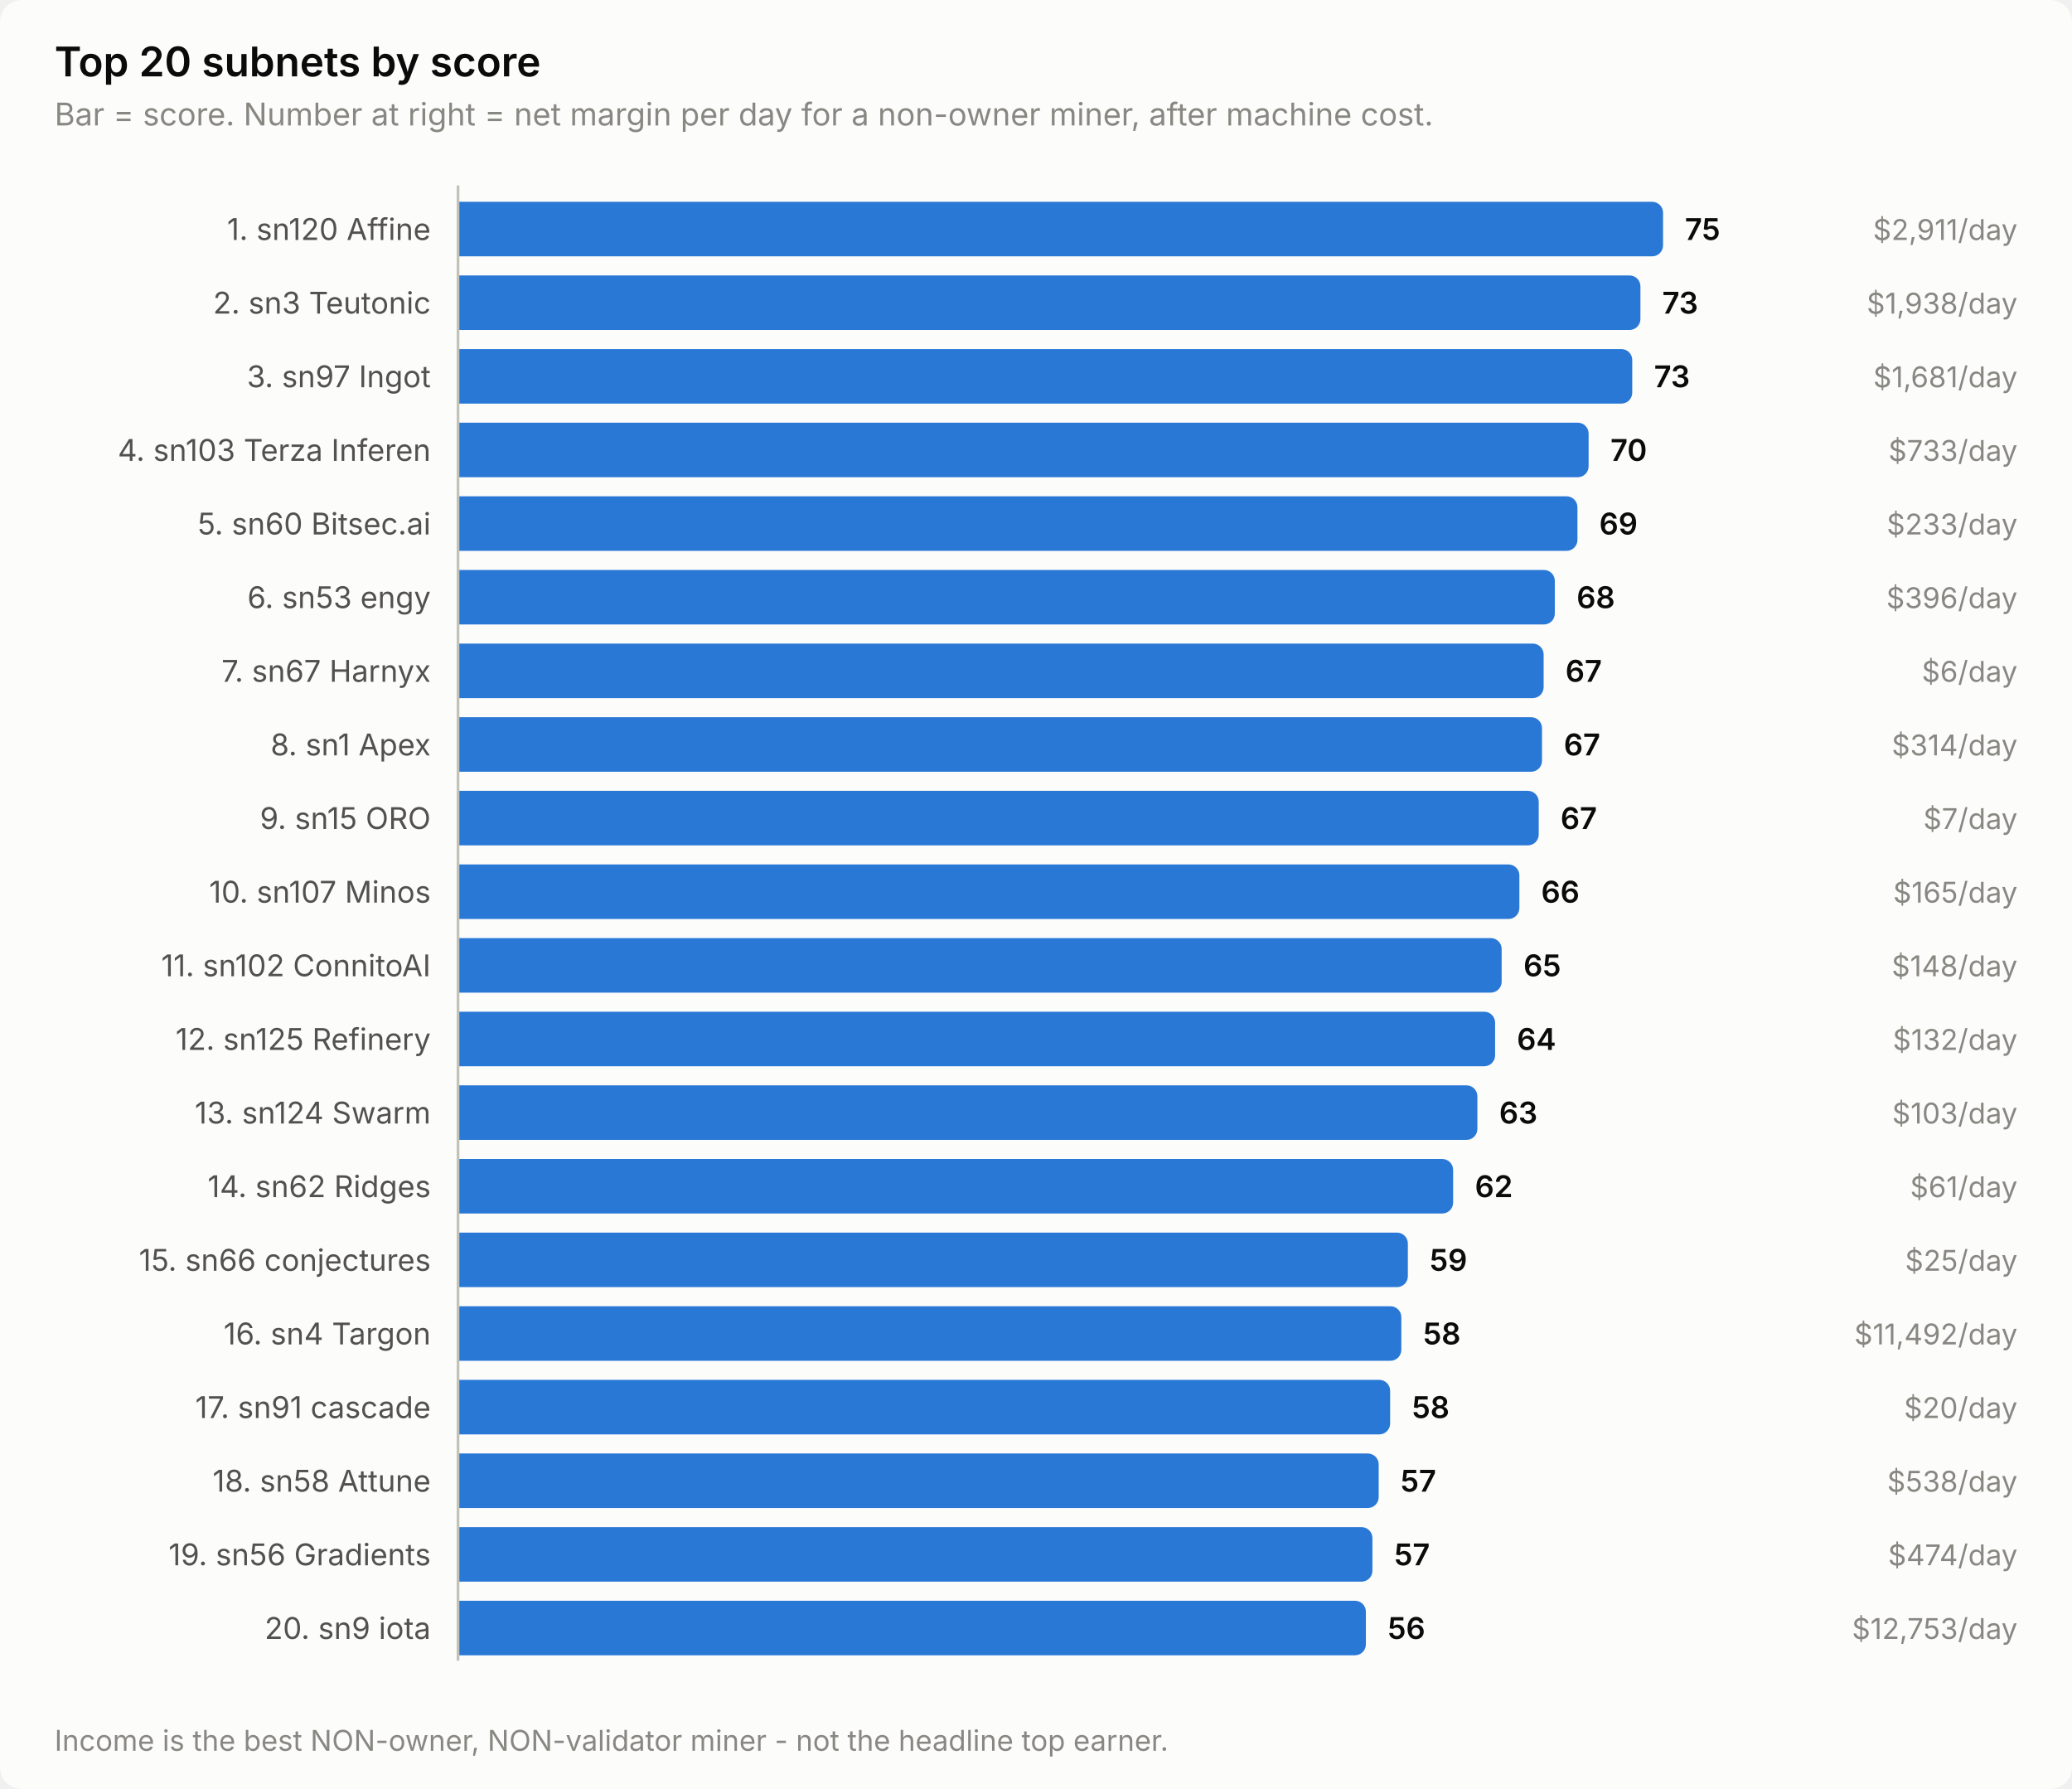
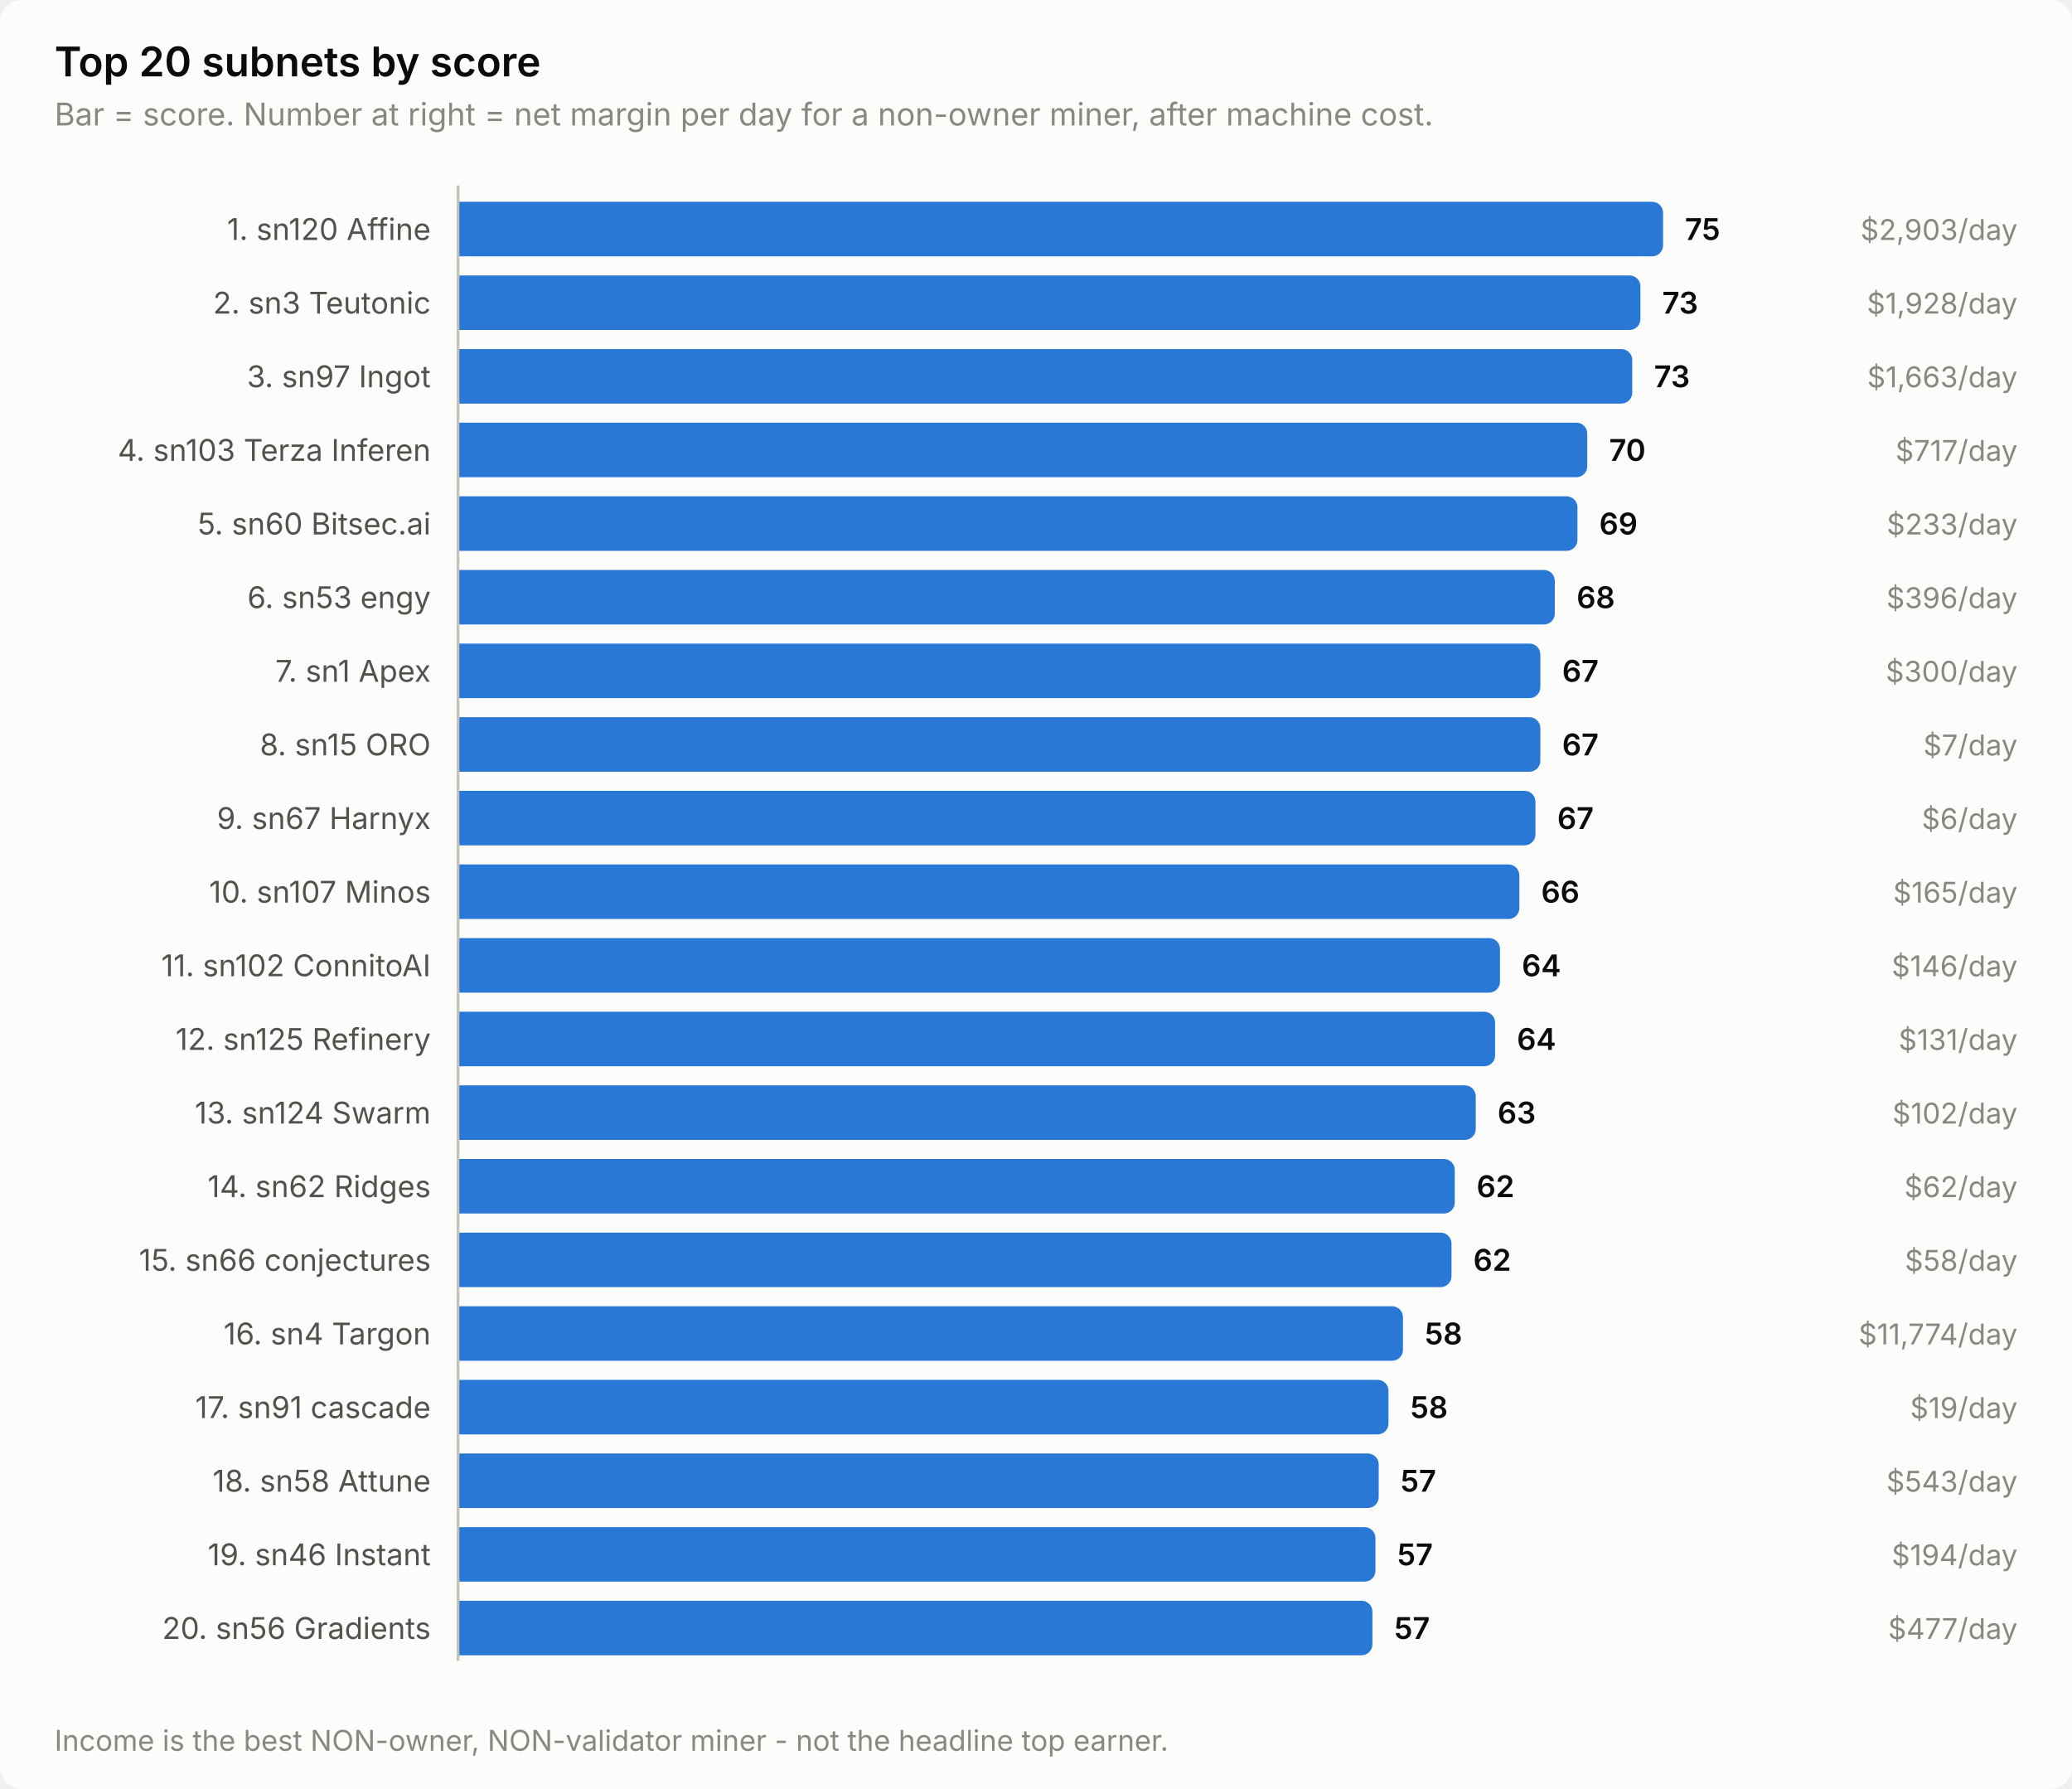
<svg xmlns="http://www.w3.org/2000/svg" width="760" height="656" viewBox="0 0 760 656" role="img" aria-label="Top 20 subnets by score">
  <style>
    text { font-family: system-ui, -apple-system, 'Segoe UI', sans-serif; }
    .t-title { font-size: 15px; font-weight: 600; }
    .t-sub { font-size: 11.5px; }
    .t-lab { font-size: 11px; }
    .t-val { font-size: 11px; font-weight: 600; font-variant-numeric: tabular-nums; }
    .t-tick { font-size: 10.5px; font-variant-numeric: tabular-nums; }

    .surface { fill: #fcfcfb; }
    .ink { fill: #0b0b0b; }
    .ink2 { fill: #52514e; }
    .muted { fill: #898781; }
    .grid { stroke: #e1e0d9; }
    .axis { stroke: #c3c2b7; }
    .accent { fill: #2a78d6; }
    .critical { fill: #d03b3b; }
    .deemph { fill: #d8d7d0; }

    @media (prefers-color-scheme: dark) {
      .surface { fill: #1a1a19; }
      .ink { fill: #ffffff; }
      .ink2 { fill: #c3c2b7; }
      .muted { fill: #898781; }
      .grid { stroke: #2c2c2a; }
      .axis { stroke: #383835; }
      .accent { fill: #3987e5; }
      .deemph { fill: #3a3a37; }
    }
</style>
  <rect class="surface" width="760" height="656" rx="8" />
  <text class="ink t-title" x="20" y="28">Top 20 subnets by score</text>
  <text class="muted t-sub" x="20" y="46">Bar = score. Number at right = net margin per day for a non-owner miner, after machine cost.</text>
  <text class="ink2 t-lab" x="158" y="88" text-anchor="end">1. sn120 Affine</text>
  <path class="accent" d="M168.0,74.0 H606.0 a4.0,4.0 0 0 1 4.0,4.0 V90.0 a4.0,4.0 0 0 1 -4.0,4.0 H168.0 Z" />
  <text class="ink t-val" x="618.0" y="88">75</text>
-   <text class="muted t-tick" x="740" y="88" text-anchor="end">$2,911/day</text>
+   <text class="muted t-tick" x="740" y="88" text-anchor="end">$2,903/day</text>
  <text class="ink2 t-lab" x="158" y="115" text-anchor="end">2. sn3 Teutonic</text>
  <path class="accent" d="M168.0,101.0 H597.7 a4.0,4.0 0 0 1 4.0,4.0 V117.0 a4.0,4.0 0 0 1 -4.0,4.0 H168.0 Z" />
  <text class="ink t-val" x="609.7" y="115">73</text>
-   <text class="muted t-tick" x="740" y="115" text-anchor="end">$1,938/day</text>
+   <text class="muted t-tick" x="740" y="115" text-anchor="end">$1,928/day</text>
  <text class="ink2 t-lab" x="158" y="142" text-anchor="end">3. sn97 Ingot</text>
  <path class="accent" d="M168.0,128.0 H594.7 a4.0,4.0 0 0 1 4.0,4.0 V144.0 a4.0,4.0 0 0 1 -4.0,4.0 H168.0 Z" />
  <text class="ink t-val" x="606.7" y="142">73</text>
-   <text class="muted t-tick" x="740" y="142" text-anchor="end">$1,681/day</text>
+   <text class="muted t-tick" x="740" y="142" text-anchor="end">$1,663/day</text>
  <text class="ink2 t-lab" x="158" y="169" text-anchor="end">4. sn103 Terza Inferen</text>
-   <path class="accent" d="M168.0,155.0 H578.7 a4.0,4.0 0 0 1 4.0,4.0 V171.0 a4.0,4.0 0 0 1 -4.0,4.0 H168.0 Z" />
-   <text class="ink t-val" x="590.7" y="169">70</text>
-   <text class="muted t-tick" x="740" y="169" text-anchor="end">$733/day</text>
+   <path class="accent" d="M168.0,155.0 H578.2 a4.0,4.0 0 0 1 4.0,4.0 V171.0 a4.0,4.0 0 0 1 -4.0,4.0 H168.0 Z" />
+   <text class="ink t-val" x="590.2" y="169">70</text>
+   <text class="muted t-tick" x="740" y="169" text-anchor="end">$717/day</text>
  <text class="ink2 t-lab" x="158" y="196" text-anchor="end">5. sn60 Bitsec.ai</text>
  <path class="accent" d="M168.0,182.0 H574.6 a4.0,4.0 0 0 1 4.0,4.0 V198.0 a4.0,4.0 0 0 1 -4.0,4.0 H168.0 Z" />
  <text class="ink t-val" x="586.6" y="196">69</text>
  <text class="muted t-tick" x="740" y="196" text-anchor="end">$233/day</text>
  <text class="ink2 t-lab" x="158" y="223" text-anchor="end">6. sn53 engy</text>
  <path class="accent" d="M168.0,209.0 H566.3 a4.0,4.0 0 0 1 4.0,4.0 V225.0 a4.0,4.0 0 0 1 -4.0,4.0 H168.0 Z" />
  <text class="ink t-val" x="578.3" y="223">68</text>
  <text class="muted t-tick" x="740" y="223" text-anchor="end">$396/day</text>
-   <text class="ink2 t-lab" x="158" y="250" text-anchor="end">7. sn67 Harnyx</text>
-   <path class="accent" d="M168.0,236.0 H562.2 a4.0,4.0 0 0 1 4.0,4.0 V252.0 a4.0,4.0 0 0 1 -4.0,4.0 H168.0 Z" />
-   <text class="ink t-val" x="574.2" y="250">67</text>
-   <text class="muted t-tick" x="740" y="250" text-anchor="end">$6/day</text>
-   <text class="ink2 t-lab" x="158" y="277" text-anchor="end">8. sn1 Apex</text>
-   <path class="accent" d="M168.0,263.0 H561.6 a4.0,4.0 0 0 1 4.0,4.0 V279.0 a4.0,4.0 0 0 1 -4.0,4.0 H168.0 Z" />
-   <text class="ink t-val" x="573.6" y="277">67</text>
-   <text class="muted t-tick" x="740" y="277" text-anchor="end">$314/day</text>
-   <text class="ink2 t-lab" x="158" y="304" text-anchor="end">9. sn15 ORO</text>
-   <path class="accent" d="M168.0,290.0 H560.4 a4.0,4.0 0 0 1 4.0,4.0 V306.0 a4.0,4.0 0 0 1 -4.0,4.0 H168.0 Z" />
-   <text class="ink t-val" x="572.4" y="304">67</text>
-   <text class="muted t-tick" x="740" y="304" text-anchor="end">$7/day</text>
+   <text class="ink2 t-lab" x="158" y="250" text-anchor="end">7. sn1 Apex</text>
+   <path class="accent" d="M168.0,236.0 H561.0 a4.0,4.0 0 0 1 4.0,4.0 V252.0 a4.0,4.0 0 0 1 -4.0,4.0 H168.0 Z" />
+   <text class="ink t-val" x="573.0" y="250">67</text>
+   <text class="muted t-tick" x="740" y="250" text-anchor="end">$300/day</text>
+   <text class="ink2 t-lab" x="158" y="277" text-anchor="end">8. sn15 ORO</text>
+   <path class="accent" d="M168.0,263.0 H561.0 a4.0,4.0 0 0 1 4.0,4.0 V279.0 a4.0,4.0 0 0 1 -4.0,4.0 H168.0 Z" />
+   <text class="ink t-val" x="573.0" y="277">67</text>
+   <text class="muted t-tick" x="740" y="277" text-anchor="end">$7/day</text>
+   <text class="ink2 t-lab" x="158" y="304" text-anchor="end">9. sn67 Harnyx</text>
+   <path class="accent" d="M168.0,290.0 H559.2 a4.0,4.0 0 0 1 4.0,4.0 V306.0 a4.0,4.0 0 0 1 -4.0,4.0 H168.0 Z" />
+   <text class="ink t-val" x="571.2" y="304">67</text>
+   <text class="muted t-tick" x="740" y="304" text-anchor="end">$6/day</text>
  <text class="ink2 t-lab" x="158" y="331" text-anchor="end">10. sn107 Minos</text>
  <path class="accent" d="M168.0,317.0 H553.3 a4.0,4.0 0 0 1 4.0,4.0 V333.0 a4.0,4.0 0 0 1 -4.0,4.0 H168.0 Z" />
  <text class="ink t-val" x="565.3" y="331">66</text>
  <text class="muted t-tick" x="740" y="331" text-anchor="end">$165/day</text>
  <text class="ink2 t-lab" x="158" y="358" text-anchor="end">11. sn102 ConnitoAI</text>
-   <path class="accent" d="M168.0,344.0 H546.8 a4.0,4.0 0 0 1 4.0,4.0 V360.0 a4.0,4.0 0 0 1 -4.0,4.0 H168.0 Z" />
-   <text class="ink t-val" x="558.8" y="358">65</text>
-   <text class="muted t-tick" x="740" y="358" text-anchor="end">$148/day</text>
+   <path class="accent" d="M168.0,344.0 H546.2 a4.0,4.0 0 0 1 4.0,4.0 V360.0 a4.0,4.0 0 0 1 -4.0,4.0 H168.0 Z" />
+   <text class="ink t-val" x="558.2" y="358">64</text>
+   <text class="muted t-tick" x="740" y="358" text-anchor="end">$146/day</text>
  <text class="ink2 t-lab" x="158" y="385" text-anchor="end">12. sn125 Refinery</text>
  <path class="accent" d="M168.0,371.0 H544.4 a4.0,4.0 0 0 1 4.0,4.0 V387.0 a4.0,4.0 0 0 1 -4.0,4.0 H168.0 Z" />
  <text class="ink t-val" x="556.4" y="385">64</text>
-   <text class="muted t-tick" x="740" y="385" text-anchor="end">$132/day</text>
+   <text class="muted t-tick" x="740" y="385" text-anchor="end">$131/day</text>
  <text class="ink2 t-lab" x="158" y="412" text-anchor="end">13. sn124 Swarm</text>
-   <path class="accent" d="M168.0,398.0 H537.9 a4.0,4.0 0 0 1 4.0,4.0 V414.0 a4.0,4.0 0 0 1 -4.0,4.0 H168.0 Z" />
-   <text class="ink t-val" x="549.9" y="412">63</text>
-   <text class="muted t-tick" x="740" y="412" text-anchor="end">$103/day</text>
+   <path class="accent" d="M168.0,398.0 H537.3 a4.0,4.0 0 0 1 4.0,4.0 V414.0 a4.0,4.0 0 0 1 -4.0,4.0 H168.0 Z" />
+   <text class="ink t-val" x="549.3" y="412">63</text>
+   <text class="muted t-tick" x="740" y="412" text-anchor="end">$102/day</text>
  <text class="ink2 t-lab" x="158" y="439" text-anchor="end">14. sn62 Ridges</text>
-   <path class="accent" d="M168.0,425.0 H529.0 a4.0,4.0 0 0 1 4.0,4.0 V441.0 a4.0,4.0 0 0 1 -4.0,4.0 H168.0 Z" />
-   <text class="ink t-val" x="541.0" y="439">62</text>
-   <text class="muted t-tick" x="740" y="439" text-anchor="end">$61/day</text>
+   <path class="accent" d="M168.0,425.0 H529.6 a4.0,4.0 0 0 1 4.0,4.0 V441.0 a4.0,4.0 0 0 1 -4.0,4.0 H168.0 Z" />
+   <text class="ink t-val" x="541.6" y="439">62</text>
+   <text class="muted t-tick" x="740" y="439" text-anchor="end">$62/day</text>
  <text class="ink2 t-lab" x="158" y="466" text-anchor="end">15. sn66 conjectures</text>
-   <path class="accent" d="M168.0,452.0 H512.4 a4.0,4.0 0 0 1 4.0,4.0 V468.0 a4.0,4.0 0 0 1 -4.0,4.0 H168.0 Z" />
-   <text class="ink t-val" x="524.4" y="466">59</text>
-   <text class="muted t-tick" x="740" y="466" text-anchor="end">$25/day</text>
+   <path class="accent" d="M168.0,452.0 H528.4 a4.0,4.0 0 0 1 4.0,4.0 V468.0 a4.0,4.0 0 0 1 -4.0,4.0 H168.0 Z" />
+   <text class="ink t-val" x="540.4" y="466">62</text>
+   <text class="muted t-tick" x="740" y="466" text-anchor="end">$58/day</text>
  <text class="ink2 t-lab" x="158" y="493" text-anchor="end">16. sn4 Targon</text>
-   <path class="accent" d="M168.0,479.0 H510.0 a4.0,4.0 0 0 1 4.0,4.0 V495.0 a4.0,4.0 0 0 1 -4.0,4.0 H168.0 Z" />
-   <text class="ink t-val" x="522.0" y="493">58</text>
-   <text class="muted t-tick" x="740" y="493" text-anchor="end">$11,492/day</text>
+   <path class="accent" d="M168.0,479.0 H510.6 a4.0,4.0 0 0 1 4.0,4.0 V495.0 a4.0,4.0 0 0 1 -4.0,4.0 H168.0 Z" />
+   <text class="ink t-val" x="522.6" y="493">58</text>
+   <text class="muted t-tick" x="740" y="493" text-anchor="end">$11,774/day</text>
  <text class="ink2 t-lab" x="158" y="520" text-anchor="end">17. sn91 cascade</text>
-   <path class="accent" d="M168.0,506.0 H505.9 a4.0,4.0 0 0 1 4.0,4.0 V522.0 a4.0,4.0 0 0 1 -4.0,4.0 H168.0 Z" />
-   <text class="ink t-val" x="517.9" y="520">58</text>
-   <text class="muted t-tick" x="740" y="520" text-anchor="end">$20/day</text>
+   <path class="accent" d="M168.0,506.0 H505.3 a4.0,4.0 0 0 1 4.0,4.0 V522.0 a4.0,4.0 0 0 1 -4.0,4.0 H168.0 Z" />
+   <text class="ink t-val" x="517.3" y="520">58</text>
+   <text class="muted t-tick" x="740" y="520" text-anchor="end">$19/day</text>
  <text class="ink2 t-lab" x="158" y="547" text-anchor="end">18. sn58 Attune</text>
  <path class="accent" d="M168.0,533.0 H501.7 a4.0,4.0 0 0 1 4.0,4.0 V549.0 a4.0,4.0 0 0 1 -4.0,4.0 H168.0 Z" />
  <text class="ink t-val" x="513.7" y="547">57</text>
-   <text class="muted t-tick" x="740" y="547" text-anchor="end">$538/day</text>
-   <text class="ink2 t-lab" x="158" y="574" text-anchor="end">19. sn56 Gradients</text>
-   <path class="accent" d="M168.0,560.0 H499.4 a4.0,4.0 0 0 1 4.0,4.0 V576.0 a4.0,4.0 0 0 1 -4.0,4.0 H168.0 Z" />
-   <text class="ink t-val" x="511.4" y="574">57</text>
-   <text class="muted t-tick" x="740" y="574" text-anchor="end">$474/day</text>
-   <text class="ink2 t-lab" x="158" y="601" text-anchor="end">20. sn9 iota</text>
-   <path class="accent" d="M168.0,587.0 H497.0 a4.0,4.0 0 0 1 4.0,4.0 V603.0 a4.0,4.0 0 0 1 -4.0,4.0 H168.0 Z" />
-   <text class="ink t-val" x="509.0" y="601">56</text>
-   <text class="muted t-tick" x="740" y="601" text-anchor="end">$12,753/day</text>
+   <text class="muted t-tick" x="740" y="547" text-anchor="end">$543/day</text>
+   <text class="ink2 t-lab" x="158" y="574" text-anchor="end">19. sn46 Instant</text>
+   <path class="accent" d="M168.0,560.0 H500.5 a4.0,4.0 0 0 1 4.0,4.0 V576.0 a4.0,4.0 0 0 1 -4.0,4.0 H168.0 Z" />
+   <text class="ink t-val" x="512.5" y="574">57</text>
+   <text class="muted t-tick" x="740" y="574" text-anchor="end">$194/day</text>
+   <text class="ink2 t-lab" x="158" y="601" text-anchor="end">20. sn56 Gradients</text>
+   <path class="accent" d="M168.0,587.0 H499.4 a4.0,4.0 0 0 1 4.0,4.0 V603.0 a4.0,4.0 0 0 1 -4.0,4.0 H168.0 Z" />
+   <text class="ink t-val" x="511.4" y="601">57</text>
+   <text class="muted t-tick" x="740" y="601" text-anchor="end">$477/day</text>
  <line class="axis" x1="168" y1="68" x2="168" y2="609" stroke-width="1" />
  <text class="muted t-tick" x="20" y="642">Income is the best NON-owner, NON-validator miner - not the headline top earner.</text>
</svg>
